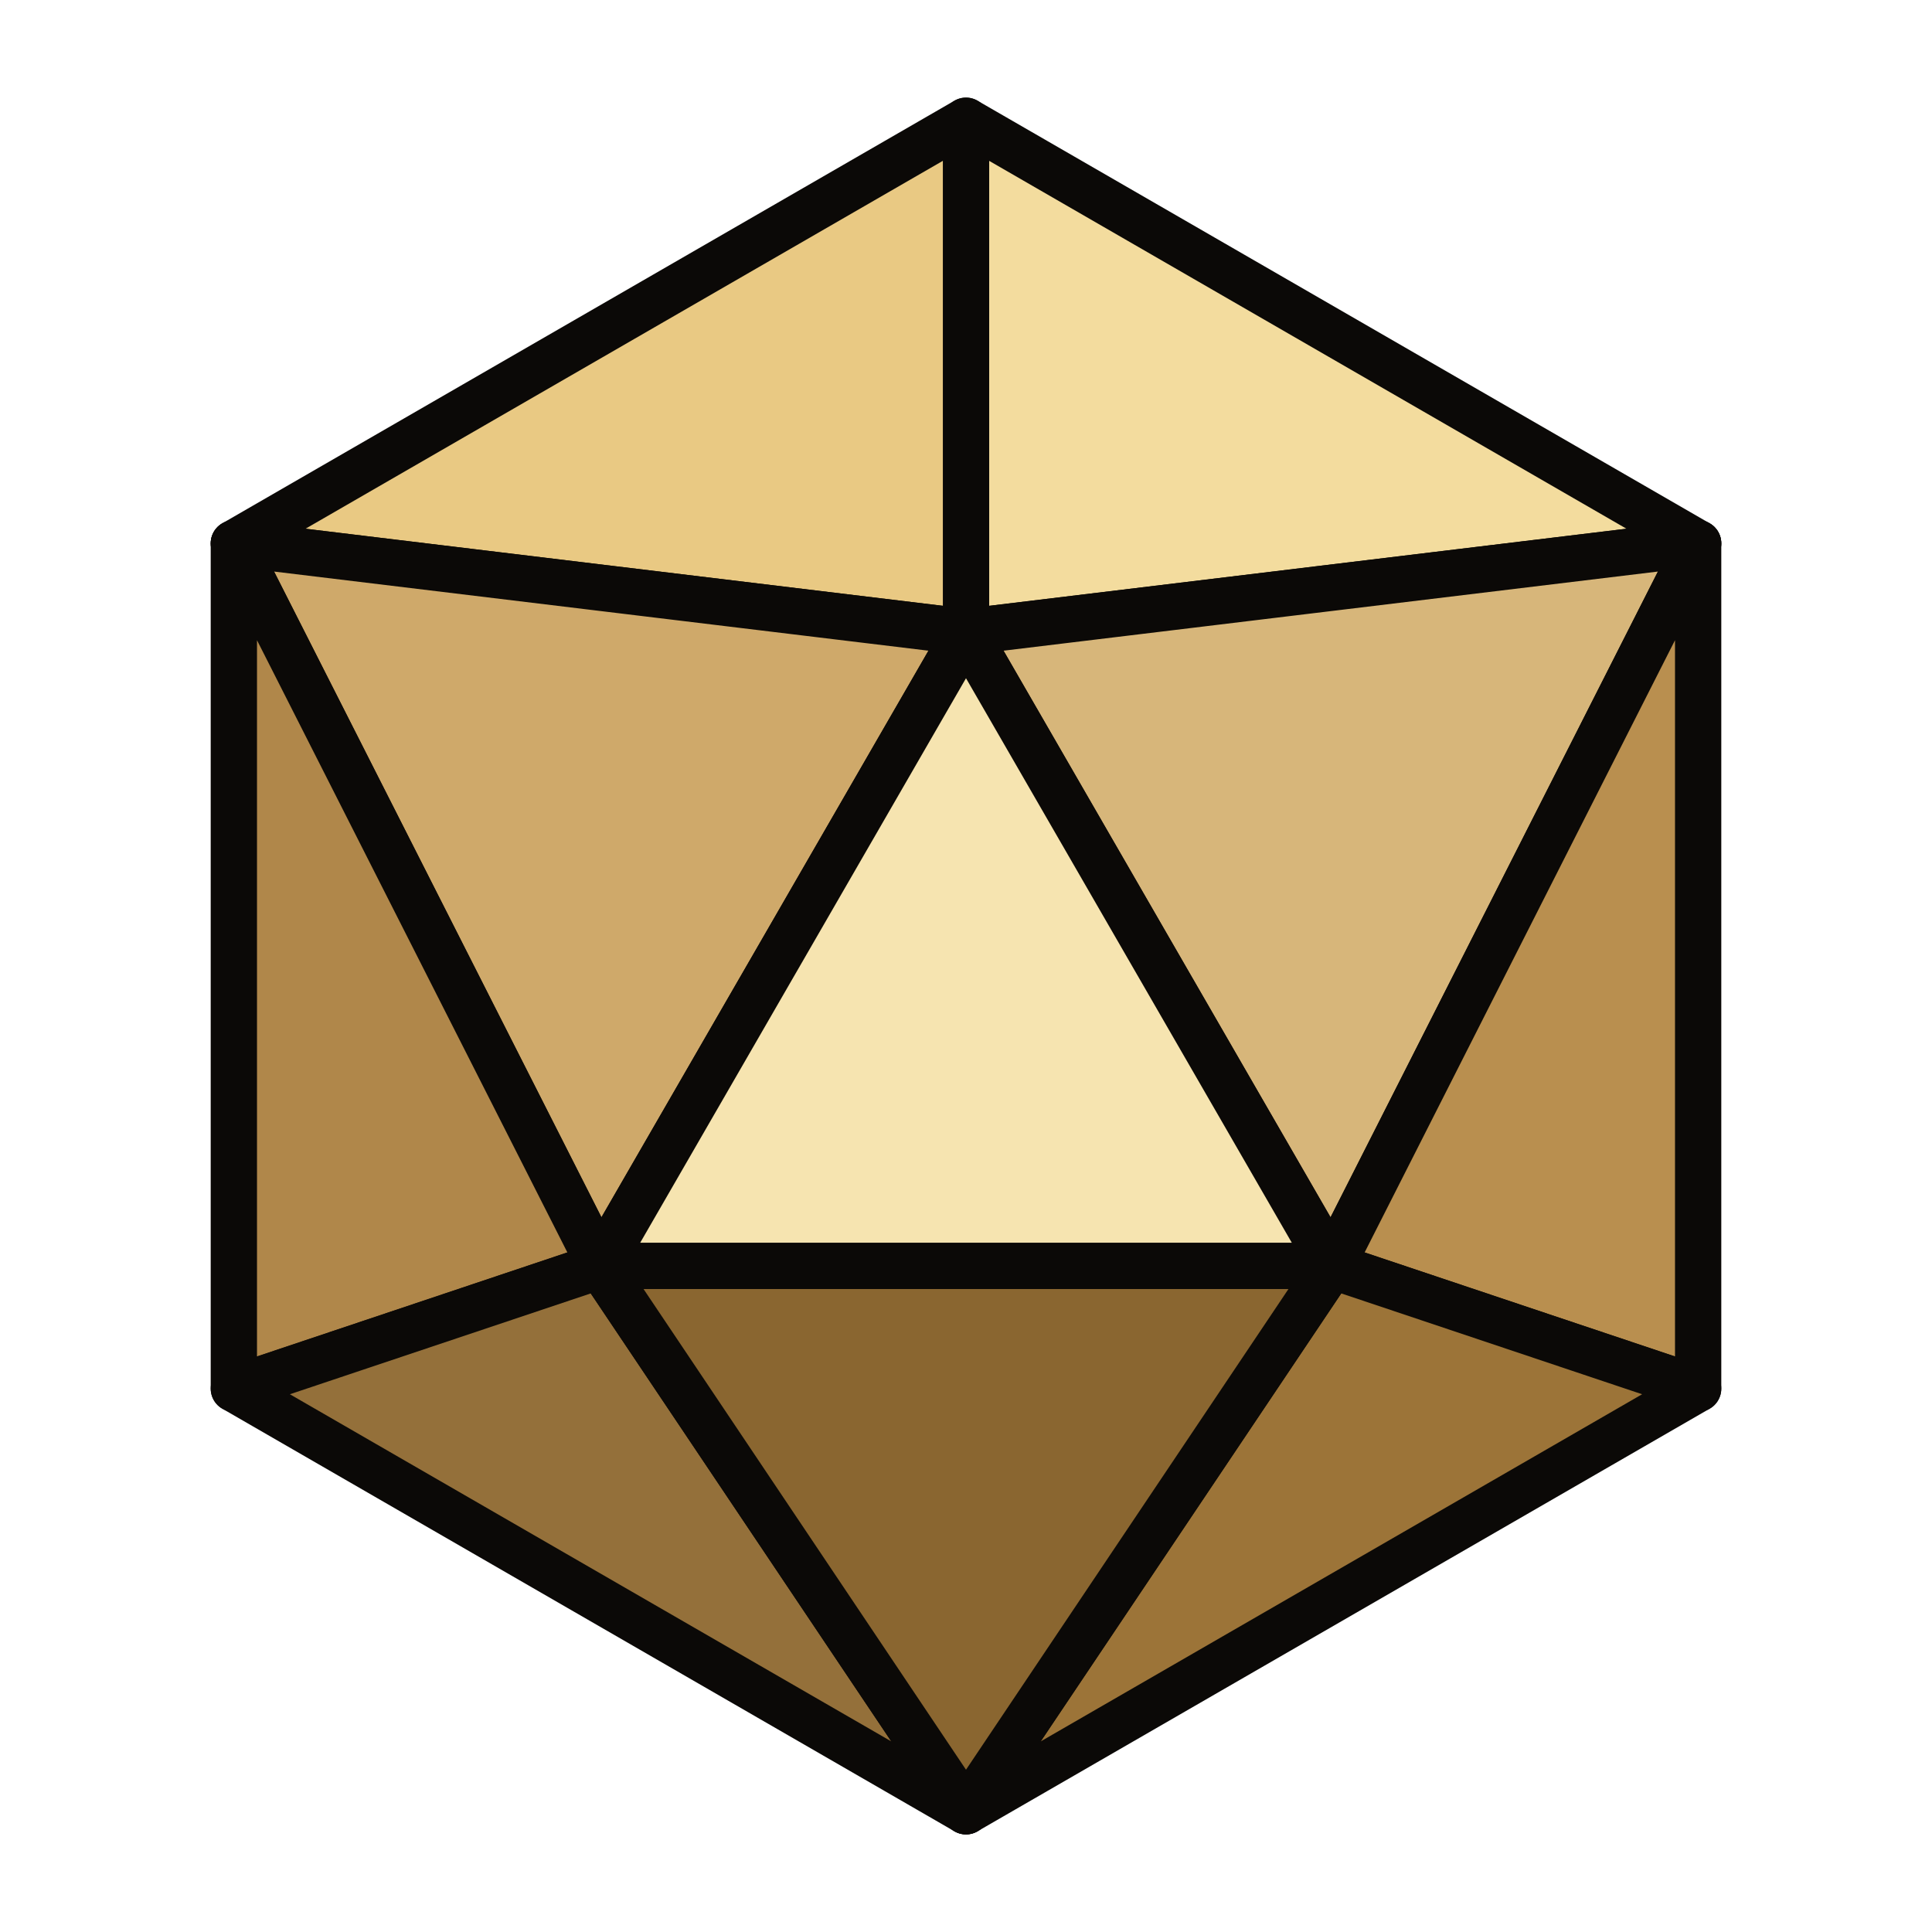
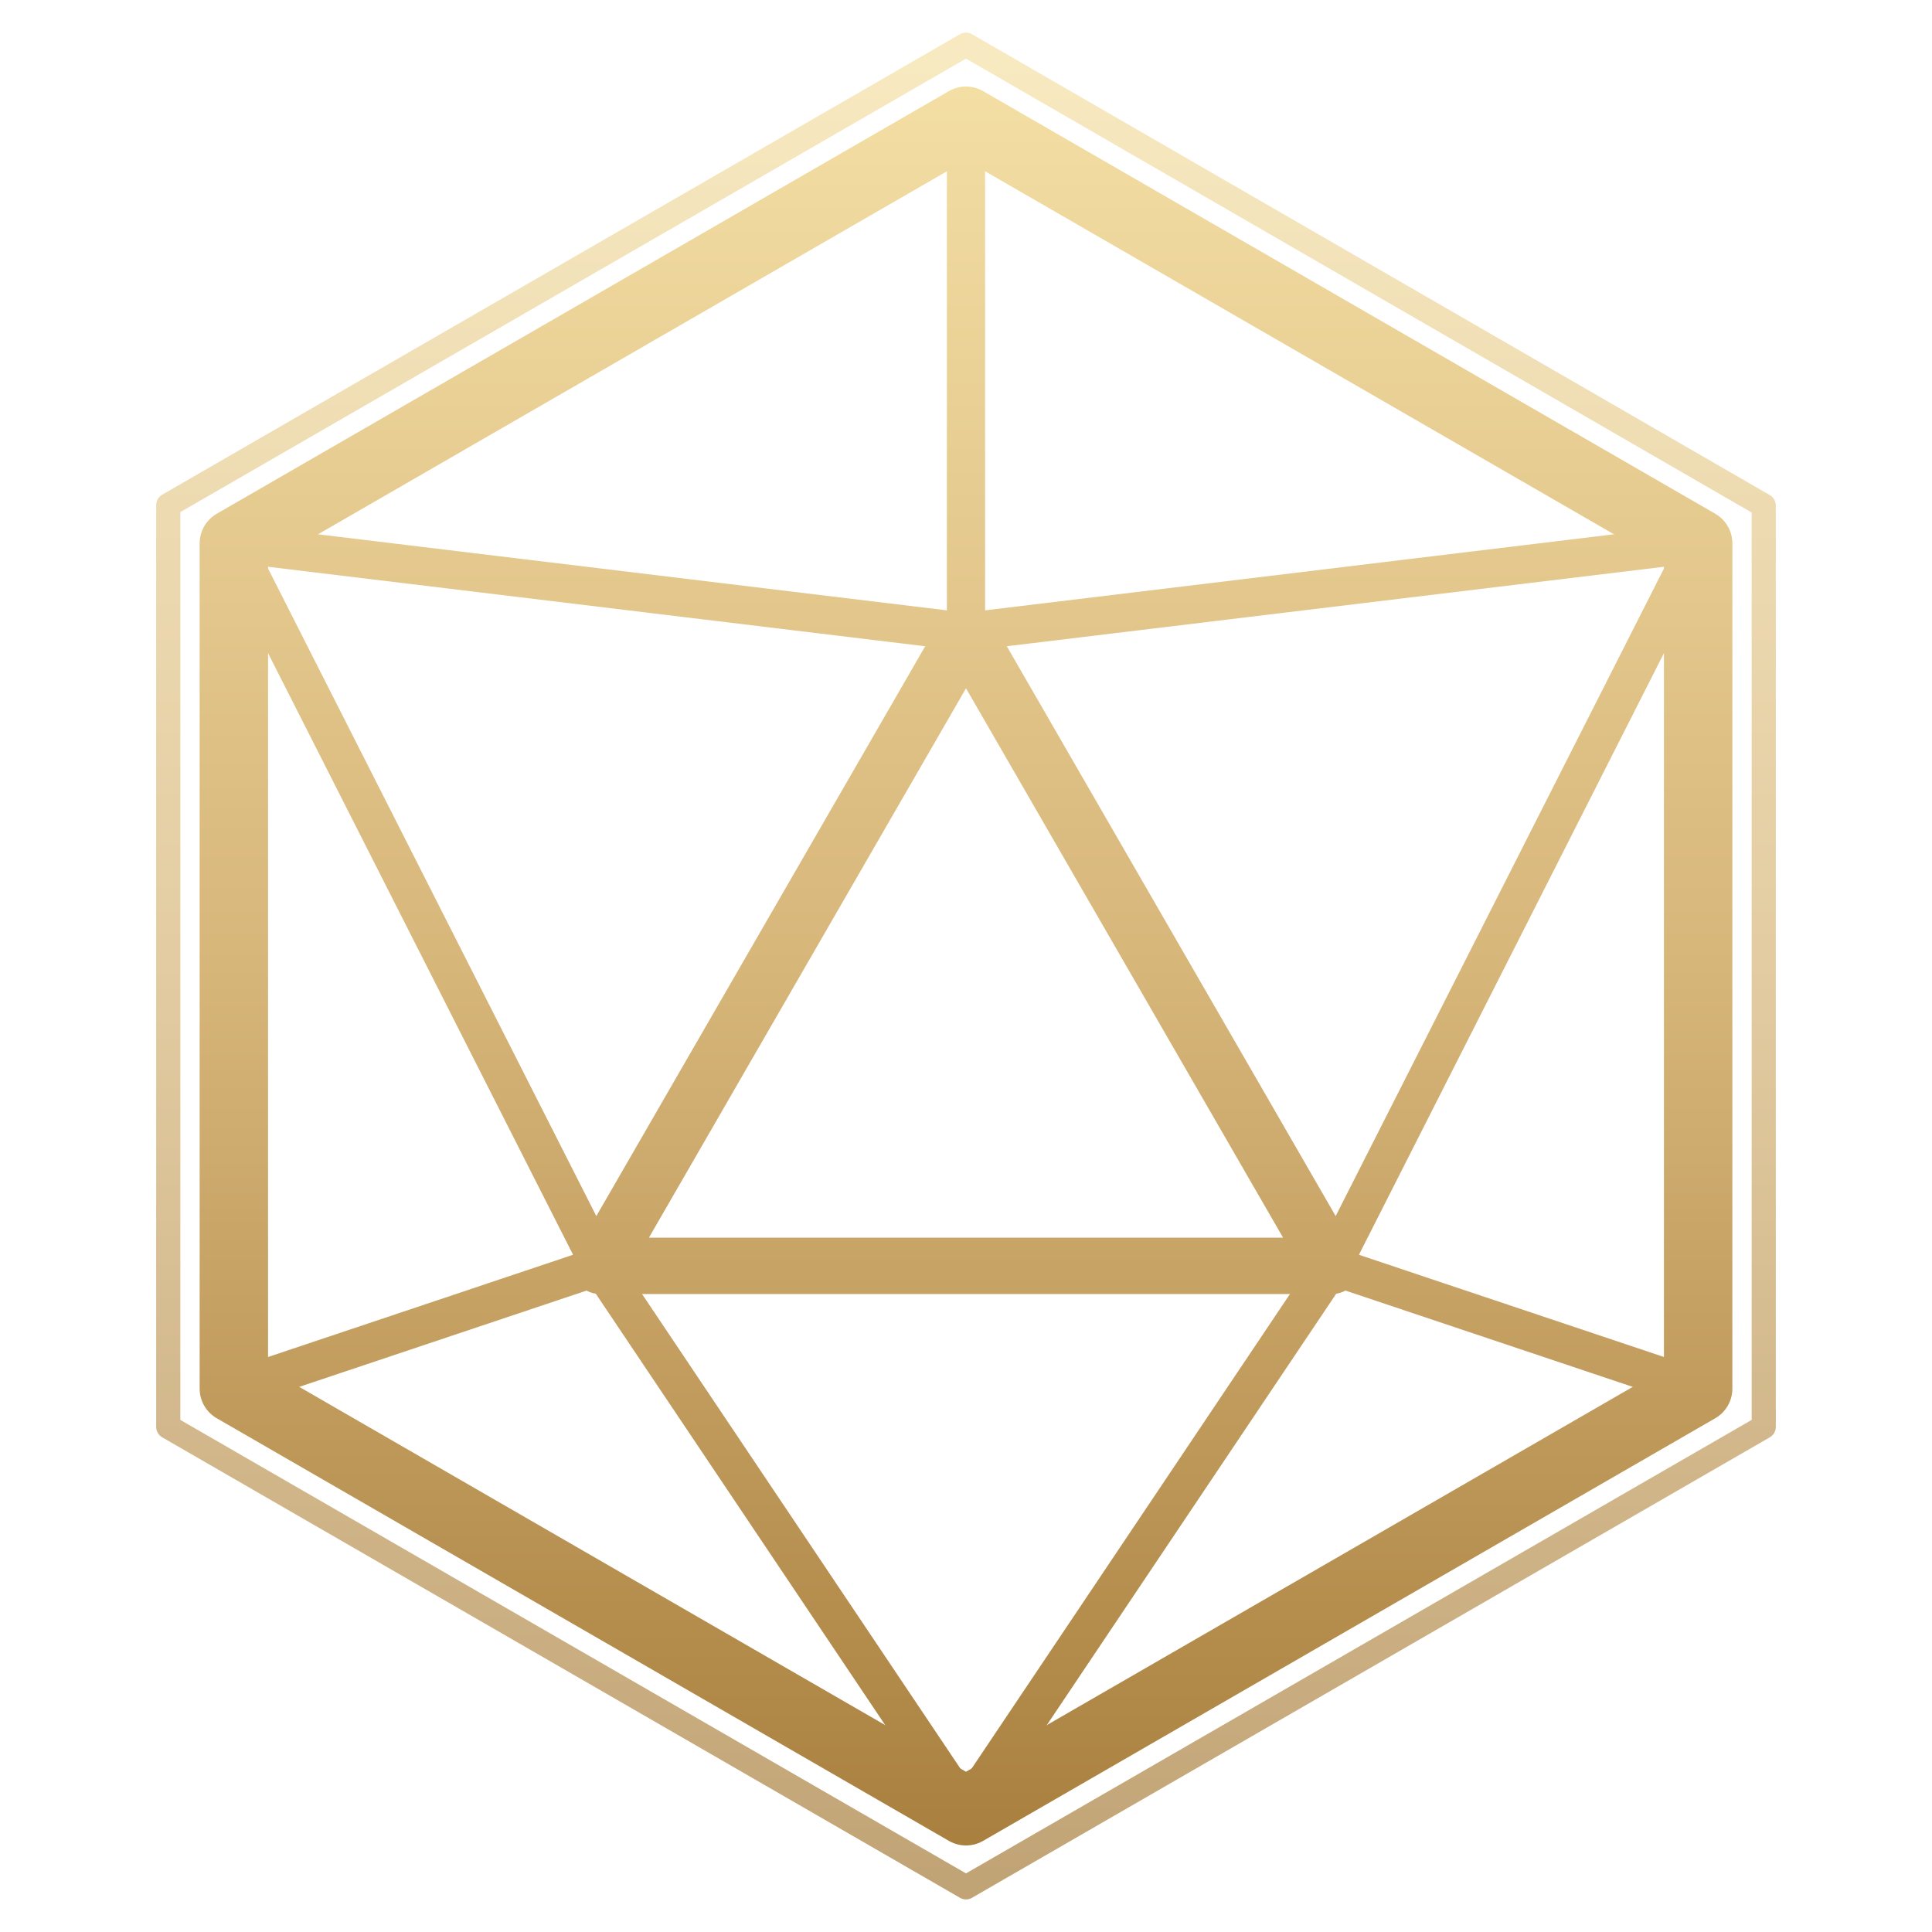
<svg xmlns="http://www.w3.org/2000/svg" viewBox="0 0 48 48" width="512" height="512" shape-rendering="geometricPrecision">
-   <path d="M24.00 3.00 L42.19 13.50 L24.00 15.70Z" fill="#f3dc9e" stroke="#0b0907" stroke-width="1.15" stroke-linejoin="round" />
-   <path d="M24.00 3.00 L24.00 15.70 L5.81 13.50Z" fill="#e9c983" stroke="#0b0907" stroke-width="1.15" stroke-linejoin="round" />
-   <path d="M42.19 13.50 L33.09 31.45 L24.00 15.70Z" fill="#d7b67a" stroke="#0b0907" stroke-width="1.15" stroke-linejoin="round" />
-   <path d="M5.81 13.50 L24.00 15.70 L14.91 31.45Z" fill="#cfa96a" stroke="#0b0907" stroke-width="1.15" stroke-linejoin="round" />
-   <path d="M42.19 13.50 L42.19 34.50 L33.09 31.45Z" fill="#b98f4f" stroke="#0b0907" stroke-width="1.15" stroke-linejoin="round" />
-   <path d="M5.81 13.50 L14.91 31.45 L5.81 34.50Z" fill="#b0874a" stroke="#0b0907" stroke-width="1.15" stroke-linejoin="round" />
-   <path d="M42.19 34.50 L24.00 45.00 L33.09 31.45Z" fill="#9c7438" stroke="#0b0907" stroke-width="1.15" stroke-linejoin="round" />
-   <path d="M5.81 34.50 L14.91 31.45 L24.00 45.00Z" fill="#94703a" stroke="#0b0907" stroke-width="1.15" stroke-linejoin="round" />
-   <path d="M33.09 31.45 L24.00 45.00 L14.91 31.45Z" fill="#8a6630" stroke="#0b0907" stroke-width="1.15" stroke-linejoin="round" />
-   <path d="M24.00 15.70 L33.09 31.45 L14.91 31.45Z" fill="#f6e4b0" stroke="#0b0907" stroke-width="1.15" stroke-linejoin="round" />
+   <defs>
+     <linearGradient id="gl" x1="0" y1="0" x2="0" y2="48" gradientUnits="userSpaceOnUse">
+       <stop offset="0" stop-color="#f6e2a8" />
+       <stop offset=".5" stop-color="#d7b67a" />
+       <stop offset="1" stop-color="#a47a38" />
+     </linearGradient>
+   </defs>
+   <g fill="none" stroke="url(#gl)" stroke-linejoin="round" stroke-linecap="round">
+     <path d="M24.00 3.00 L42.19 13.50 L42.19 34.50 L24.00 45.00 L5.81 34.50 L5.81 13.50Z" stroke-width="1.7" />
+     <path d="M24.00 1.11 L43.82 12.56 L43.82 35.45 L24.00 46.89 L4.18 35.45 L4.18 12.55Z" stroke-width=".6" opacity=".7" />
+     <path d="M24.00 15.70 L33.09 31.45 L14.91 31.45Z" stroke-width="1.4" />
+     <path d="M24.00 15.70 L24.00 3.00M24.00 15.70 L42.19 13.50M24.00 15.70 L5.81 13.50M33.09 31.45 L42.19 13.50M33.09 31.45 L42.19 34.50M33.09 31.45 L24.00 45.00M14.91 31.45 L5.81 13.50M14.91 31.45 L5.81 34.50M14.91 31.45 L24.00 45.00" stroke-width=".95" />
+   </g>
</svg>
